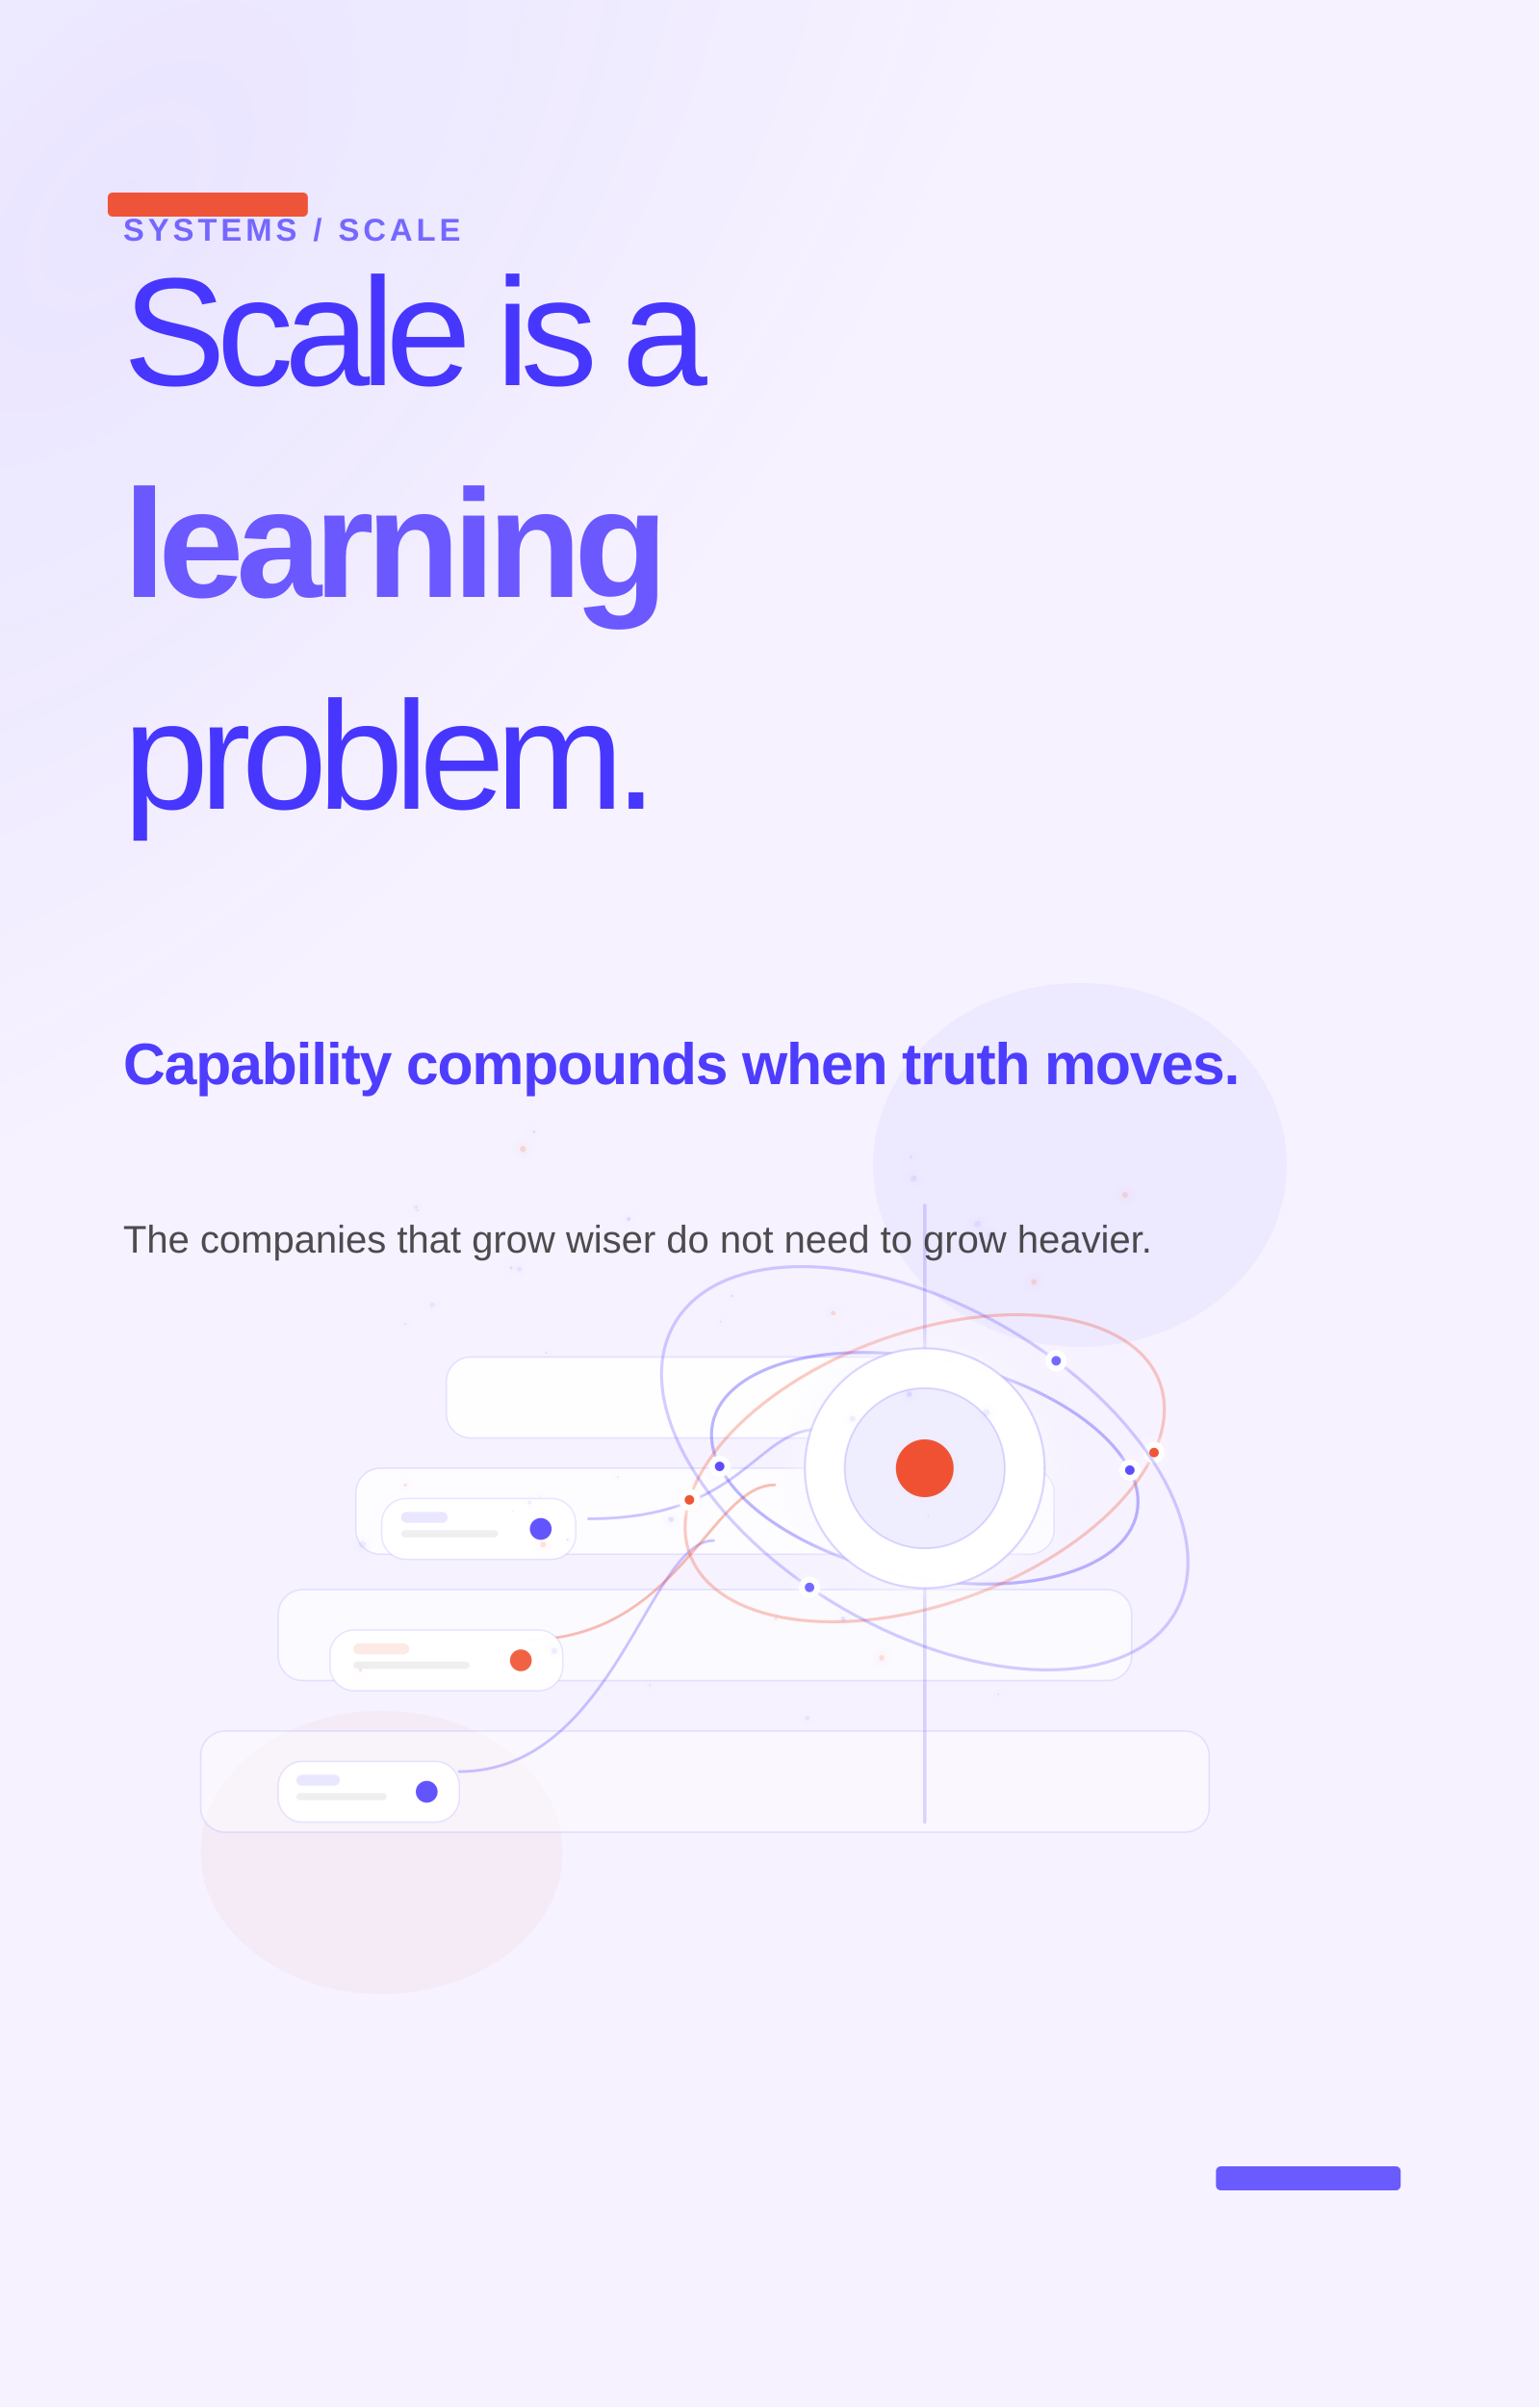
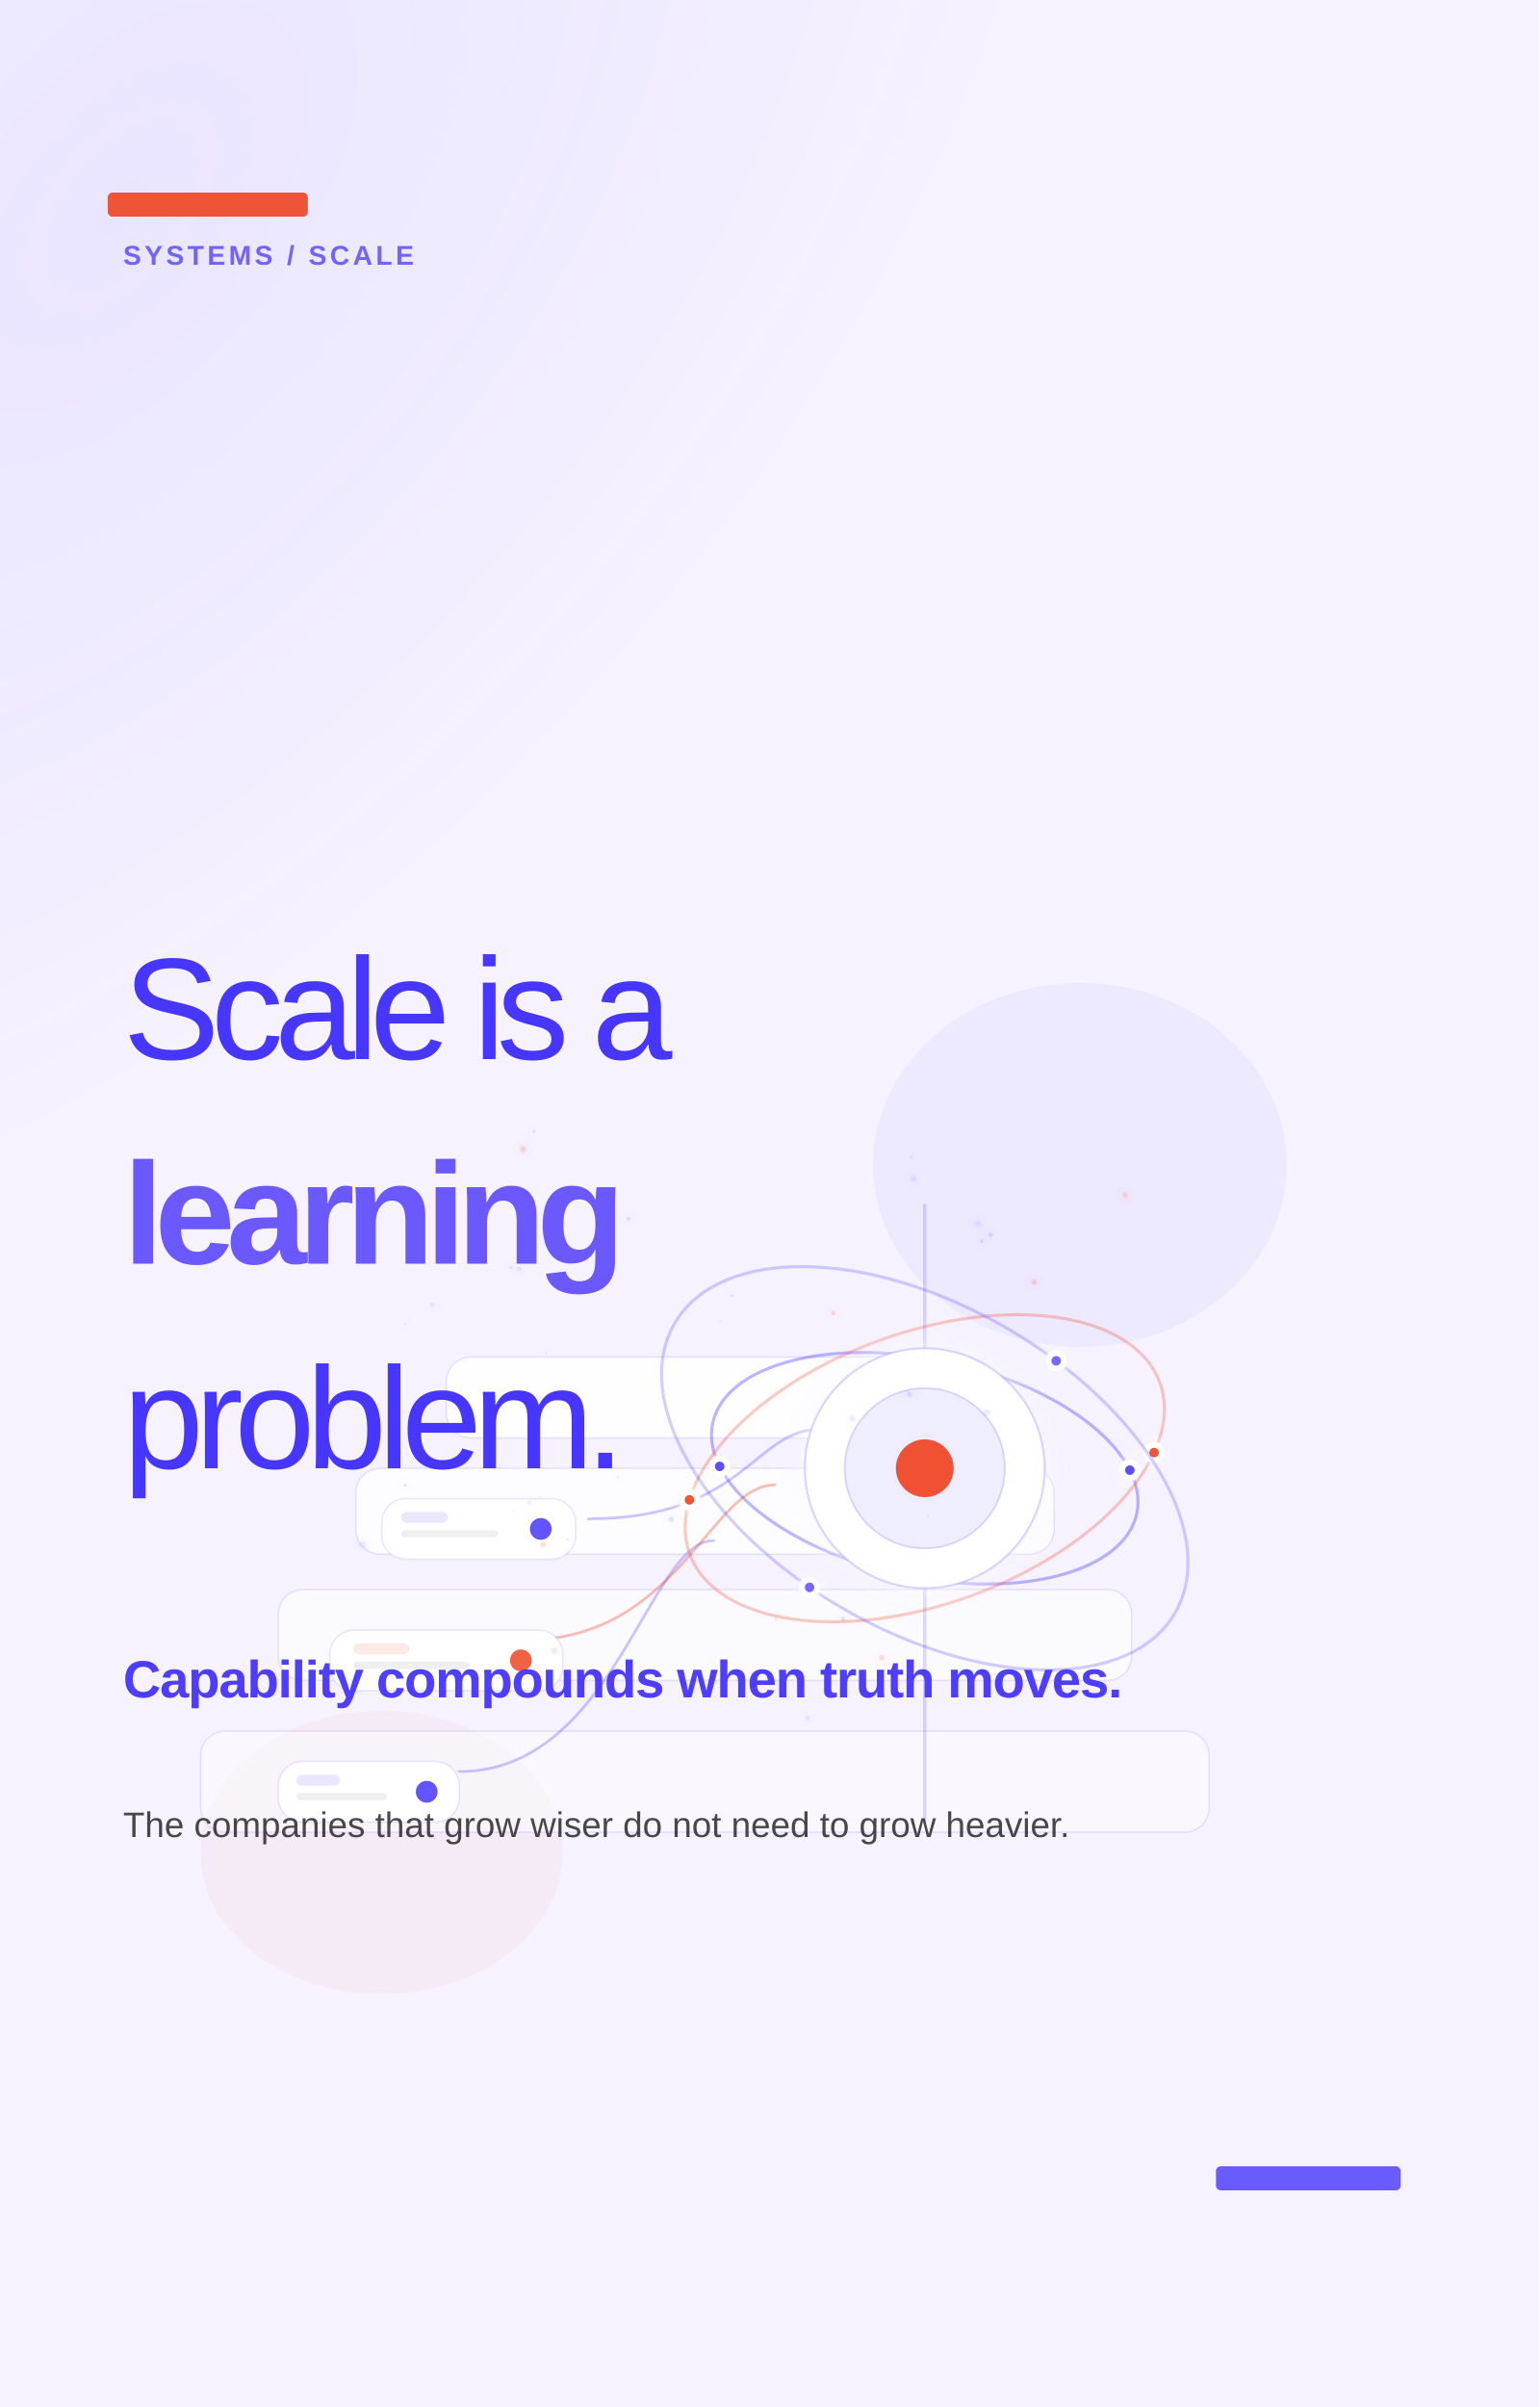
<svg xmlns="http://www.w3.org/2000/svg" width="1003" height="1568" viewBox="0 0 1003 1568" fill="none">
  <defs>
    <linearGradient id="bgGradient" x1="0" y1="0" x2="1003" y2="1568">
      <stop offset="0%" stop-color="#F6F2FF" />
      <stop offset="42%" stop-color="#EEE9FF" />
      <stop offset="100%" stop-color="#E7E2FF" />
    </linearGradient>
    <radialGradient id="violetGlow" cx="0" cy="0" r="1" gradientUnits="userSpaceOnUse" gradientTransform="translate(80.24 125.44) rotate(40) scale(451.35 815.36)">
      <stop offset="0%" stop-color="#4736FE" stop-opacity="0.9" />
      <stop offset="100%" stop-color="#4736FE" stop-opacity="0" />
    </radialGradient>
    <radialGradient id="emberGlow" cx="0" cy="0" r="1" gradientUnits="userSpaceOnUse" gradientTransform="translate(842.52 972.16) rotate(210) scale(280.84 595.84)">
      <stop offset="0%" stop-color="#EF4523" stop-opacity="0.65" />
      <stop offset="100%" stop-color="#EF4523" stop-opacity="0" />
    </radialGradient>
    <filter id="softGlow" x="-40%" y="-40%" width="180%" height="180%">
      <feGaussianBlur stdDeviation="10" result="blur" />
      <feMerge>
        <feMergeNode in="blur" />
        <feMergeNode in="SourceGraphic" />
      </feMerge>
    </filter>
    <filter id="fineGlow" x="-30%" y="-30%" width="160%" height="160%">
      <feGaussianBlur stdDeviation="3" result="blur" />
      <feMerge>
        <feMergeNode in="blur" />
        <feMergeNode in="SourceGraphic" />
      </feMerge>
    </filter>
  </defs>
  <rect width="1003" height="1568" fill="url(#bgGradient)" />
  <rect width="1003" height="1568" fill="url(#violetGlow)" opacity="0.08" />
  <rect x="70.21" y="125.44" width="130.39" height="15.68" rx="3.136" fill="rgba(239,69,35,0.9)" />
  <rect x="792.37" y="1411.2" width="120.36" height="15.68" rx="3.136" fill="rgba(71,54,254,0.8)" />
  <g>
    <ellipse cx="703.705" cy="758.912" rx="134.803" ry="118.541" fill="rgba(71,54,254,0.05)" />
    <ellipse cx="248.744" cy="1206.733" rx="117.953" ry="92.198" fill="rgba(239,69,35,0.04)" />
    <rect x="130.791" y="1127.706" width="657.166" height="65.856" rx="16" fill="rgba(255,255,255,0.42)" stroke="rgba(71,54,254,0.12)" stroke-width="1.003" />
    <rect x="181.342" y="1035.507" width="556.063" height="59.27" rx="16" fill="rgba(255,255,255,0.58)" stroke="rgba(71,54,254,0.12)" stroke-width="1.003" />
    <rect x="231.894" y="956.48" width="454.961" height="55.978" rx="16" fill="rgba(255,255,255,0.74)" stroke="rgba(71,54,254,0.12)" stroke-width="1.003" />
    <rect x="290.87" y="884.038" width="353.858" height="52.685" rx="16" fill="rgba(255,255,255,0.9)" stroke="rgba(71,54,254,0.12)" stroke-width="1.003" />
    <path d="M 299.295 1154.048 C 400.398 1154.048, 422.837 1003.567, 464.963 1003.567" stroke="rgba(71,54,254,0.28)" stroke-width="1.8" fill="none" stroke-linecap="round" />
    <path d="M 341.421 1068.435 C 442.524 1068.435, 462.68 967.346, 504.806 967.346" stroke="rgba(239,69,35,0.34)" stroke-width="1.8" fill="none" stroke-linecap="round" />
    <path d="M 383.547 989.408 C 484.65 989.408, 491.657 931.125, 533.783 931.125" stroke="rgba(71,54,254,0.28)" stroke-width="1.8" fill="none" stroke-linecap="round" />
    <g>
      <rect x="181.342" y="1147.462" width="117.953" height="39.514" rx="15.805" fill="rgba(255,255,255,0.96)" stroke="rgba(71,54,254,0.12)" stroke-width="1" />
      <rect x="193.138" y="1156.155" width="28.309" height="7.112" rx="3.556" fill="rgba(71,54,254,0.12)" />
      <rect x="193.138" y="1168.009" width="58.976" height="4.742" rx="2.766" fill="rgba(22,22,22,0.07)" />
      <circle cx="278.064" cy="1167.219" r="7.112" fill="rgba(71,54,254,0.84)" />
    </g>
    <g>
      <rect x="215.043" y="1061.85" width="151.654" height="39.514" rx="15.805" fill="rgba(255,255,255,0.96)" stroke="rgba(71,54,254,0.12)" stroke-width="1" />
      <rect x="230.209" y="1070.543" width="36.397" height="7.112" rx="3.556" fill="rgba(239,69,35,0.12)" />
      <rect x="230.209" y="1082.397" width="75.827" height="4.742" rx="2.766" fill="rgba(22,22,22,0.07)" />
      <circle cx="339.399" cy="1081.606" r="7.112" fill="rgba(239,69,35,0.84)" />
    </g>
    <g>
      <rect x="248.744" y="976.237" width="126.378" height="39.514" rx="15.805" fill="rgba(255,255,255,0.96)" stroke="rgba(71,54,254,0.12)" stroke-width="1" />
      <rect x="261.382" y="984.93" width="30.331" height="7.112" rx="3.556" fill="rgba(71,54,254,0.12)" />
      <rect x="261.382" y="996.784" width="63.189" height="4.742" rx="2.766" fill="rgba(22,22,22,0.07)" />
      <circle cx="352.374" cy="995.994" r="7.112" fill="rgba(71,54,254,0.84)" />
    </g>
    <path d="M 602.602 785.254 L 602.602 1186.976" stroke="rgba(71,54,254,0.18)" stroke-width="2.2" stroke-linecap="round" />
    <ellipse cx="602.602" cy="956.48" rx="141.261" ry="70.993" transform="rotate(12 602.6024 956.48)" fill="none" stroke="rgba(71,54,254,0.36)" stroke-width="2" />
    <g filter="url(#fineGlow)">
      <circle cx="736.245" cy="957.698" r="7" fill="rgba(255,255,255,0.96)" />
      <circle cx="736.245" cy="957.698" r="3.1" fill="rgba(71,54,254,0.88)" />
    </g>
    <g filter="url(#fineGlow)">
      <circle cx="468.96" cy="955.262" r="7" fill="rgba(255,255,255,0.96)" />
      <circle cx="468.96" cy="955.262" r="3.1" fill="rgba(71,54,254,0.88)" />
    </g>
    <ellipse cx="602.602" cy="956.48" rx="162.994" ry="88.379" transform="rotate(-20 602.6024 956.48)" fill="none" stroke="rgba(239,69,35,0.28)" stroke-width="2" />
    <g filter="url(#fineGlow)">
      <circle cx="752.029" cy="946.247" r="7" fill="rgba(255,255,255,0.96)" />
      <circle cx="752.029" cy="946.247" r="3.1" fill="rgba(239,69,35,0.92)" />
    </g>
    <g filter="url(#fineGlow)">
      <circle cx="449.268" cy="977.057" r="7" fill="rgba(255,255,255,0.96)" />
      <circle cx="449.268" cy="977.057" r="3.1" fill="rgba(239,69,35,0.92)" />
    </g>
    <ellipse cx="602.602" cy="956.48" rx="188.348" ry="105.765" transform="rotate(30 602.6024 956.48)" fill="none" stroke="rgba(71,54,254,0.24)" stroke-width="2" />
    <g filter="url(#fineGlow)">
      <circle cx="527.534" cy="1034.077" r="7" fill="rgba(255,255,255,0.96)" />
      <circle cx="527.534" cy="1034.077" r="3.1" fill="rgba(71,54,254,0.74)" />
    </g>
    <g filter="url(#fineGlow)">
      <circle cx="688.243" cy="886.467" r="7" fill="rgba(255,255,255,0.96)" />
      <circle cx="688.243" cy="886.467" r="3.1" fill="rgba(71,54,254,0.74)" />
    </g>
    <g filter="url(#softGlow)">
      <circle cx="602.602" cy="956.48" r="78.237" fill="rgba(255,255,255,0.95)" stroke="rgba(71,54,254,0.22)" stroke-width="1.5" />
      <circle cx="602.602" cy="956.48" r="52.158" fill="rgba(71,54,254,0.08)" stroke="rgba(71,54,254,0.18)" stroke-width="1.2" />
      <circle cx="602.602" cy="956.48" r="18.835" fill="rgba(239,69,35,0.92)" />
    </g>
    <g filter="url(#fineGlow)">
      <circle cx="639.69" cy="808.55" r="1.24" fill="rgba(71,54,254,0.12)" />
      <circle cx="409.61" cy="794.10" r="1.32" fill="rgba(71,54,254,0.12)" />
      <circle cx="361.22" cy="1075.45" r="1.93" fill="rgba(71,54,254,0.08)" />
      <circle cx="505.58" cy="1054.58" r="0.87" fill="rgba(239,69,35,0.16)" />
      <circle cx="437.26" cy="989.78" r="1.69" fill="rgba(71,54,254,0.12)" />
      <circle cx="542.93" cy="855.41" r="1.47" fill="rgba(239,69,35,0.16)" />
      <circle cx="369.84" cy="1002.98" r="0.80" fill="rgba(71,54,254,0.12)" />
      <circle cx="650.54" cy="1103.67" r="0.60" fill="rgba(239,69,35,0.16)" />
      <circle cx="469.57" cy="860.93" r="0.60" fill="rgba(71,54,254,0.12)" />
      <circle cx="234.89" cy="1088.04" r="1.00" fill="rgba(239,69,35,0.16)" />
      <circle cx="604.89" cy="987.24" r="0.60" fill="rgba(239,69,35,0.16)" />
      <circle cx="595.34" cy="767.71" r="1.96" fill="rgba(71,54,254,0.08)" />
      <circle cx="351.91" cy="975.05" r="0.60" fill="rgba(71,54,254,0.08)" />
      <circle cx="353.93" cy="1006.17" r="1.86" fill="rgba(239,69,35,0.16)" />
      <circle cx="476.87" cy="844.17" r="0.82" fill="rgba(71,54,254,0.12)" />
      <circle cx="526.14" cy="1119.16" r="1.38" fill="rgba(71,54,254,0.08)" />
      <circle cx="592.54" cy="908.29" r="1.80" fill="rgba(71,54,254,0.12)" />
      <circle cx="334.01" cy="984.70" r="0.60" fill="rgba(71,54,254,0.08)" />
      <circle cx="593.64" cy="753.76" r="1.11" fill="rgba(71,54,254,0.08)" />
      <circle cx="338.41" cy="826.67" r="1.59" fill="rgba(71,54,254,0.08)" />
      <circle cx="281.69" cy="850.05" r="1.48" fill="rgba(71,54,254,0.08)" />
      <circle cx="636.98" cy="797.31" r="2.12" fill="rgba(71,54,254,0.08)" />
      <circle cx="673.80" cy="835.10" r="1.85" fill="rgba(239,69,35,0.16)" />
      <circle cx="574.55" cy="1079.92" r="1.75" fill="rgba(239,69,35,0.16)" />
      <circle cx="555.49" cy="924.13" r="1.85" fill="rgba(71,54,254,0.08)" />
      <circle cx="340.78" cy="748.48" r="2.05" fill="rgba(239,69,35,0.16)" />
      <circle cx="645.50" cy="804.37" r="1.53" fill="rgba(71,54,254,0.12)" />
      <circle cx="271.12" cy="786.36" r="1.28" fill="rgba(71,54,254,0.08)" />
      <circle cx="348.00" cy="737.28" r="0.84" fill="rgba(239,69,35,0.16)" />
      <circle cx="642.81" cy="920.18" r="2.15" fill="rgba(71,54,254,0.08)" />
      <circle cx="272.35" cy="788.44" r="0.64" fill="rgba(239,69,35,0.16)" />
      <circle cx="344.97" cy="978.76" r="1.28" fill="rgba(71,54,254,0.08)" />
      <circle cx="549.49" cy="1054.66" r="1.52" fill="rgba(71,54,254,0.12)" />
      <circle cx="264.16" cy="862.43" r="0.72" fill="rgba(71,54,254,0.12)" />
      <circle cx="680.17" cy="956.65" r="0.60" fill="rgba(71,54,254,0.08)" />
      <circle cx="333.06" cy="825.84" r="0.98" fill="rgba(71,54,254,0.12)" />
      <circle cx="264.16" cy="967.46" r="0.97" fill="rgba(239,69,35,0.16)" />
      <circle cx="236.15" cy="1006.12" r="2.19" fill="rgba(71,54,254,0.08)" />
      <circle cx="402.50" cy="962.10" r="0.60" fill="rgba(239,69,35,0.16)" />
      <circle cx="355.95" cy="881.23" r="0.63" fill="rgba(239,69,35,0.16)" />
      <circle cx="423.41" cy="1097.86" r="0.67" fill="rgba(71,54,254,0.12)" />
      <circle cx="733.19" cy="778.49" r="1.79" fill="rgba(239,69,35,0.16)" />
    </g>
  </g>
  <g>
-     <text x="80.24" y="156.8" fill="rgba(71,54,254,0.72)" font-size="20.582" font-family="Geist, 'Helvetica Neue', Arial, sans-serif" font-weight="700" letter-spacing="0.12em">SYSTEMS / SCALE</text>
-     <text x="80.24" y="250.88" fill="#4736FE" font-size="100.3" font-family="Geist, 'Helvetica Neue', Arial, sans-serif" font-weight="500" letter-spacing="-0.06em">Scale is a</text>
-     <text x="80.24" y="388.864" fill="#6B58FF" font-size="100.3" font-family="Geist, 'Helvetica Neue', Arial, sans-serif" font-weight="700" letter-spacing="-0.05em">learning</text>
-     <text x="80.24" y="526.848" fill="#4736FE" font-size="100.3" font-family="Geist, 'Helvetica Neue', Arial, sans-serif" font-weight="500" letter-spacing="-0.06em">problem.</text>
-     <text x="80.24" y="706.227" fill="#4736FE" opacity="0.96" font-size="38.114" font-family="Geist, 'Helvetica Neue', Arial, sans-serif" font-weight="700" letter-spacing="-0.02em">Capability compounds when truth moves.</text>
-     <text x="80.24" y="815.987" fill="#161616" opacity="0.76" font-size="25.075" font-family="Geist, 'Helvetica Neue', Arial, sans-serif" font-weight="500">
+     <text x="80.24" y="172.48" fill="rgba(71,54,254,0.74)" font-size="17.733" font-family="Geist, 'Helvetica Neue', Arial, sans-serif" font-weight="700" letter-spacing="0.12em">SYSTEMS / SCALE</text>
+     <text x="80.24" y="689.92" fill="#4736FE" font-size="94.282" font-family="Geist, 'Helvetica Neue', Arial, sans-serif" font-weight="400" letter-spacing="-0.06em">Scale is a</text>
+     <text x="80.24" y="823.2" fill="#6B58FF" font-size="94.282" font-family="Geist, 'Helvetica Neue', Arial, sans-serif" font-weight="700" letter-spacing="-0.06em">learning</text>
+     <text x="80.24" y="956.48" fill="#4736FE" font-size="94.282" font-family="Geist, 'Helvetica Neue', Arial, sans-serif" font-weight="400" letter-spacing="-0.06em">problem.</text>
+     <text x="80.24" y="1105.754" fill="#4736FE" opacity="0.96" font-size="34.102" font-family="Geist, 'Helvetica Neue', Arial, sans-serif" font-weight="700" letter-spacing="-0.02em">Capability compounds when truth moves.</text>
+     <text x="80.24" y="1196.698" fill="#161616" opacity="0.78" font-size="23.069" font-family="Geist, 'Helvetica Neue', Arial, sans-serif" font-weight="500">
      <tspan x="80.24" dy="0">The companies that grow wiser do not need to grow heavier.</tspan>
    </text>
  </g>
</svg>
